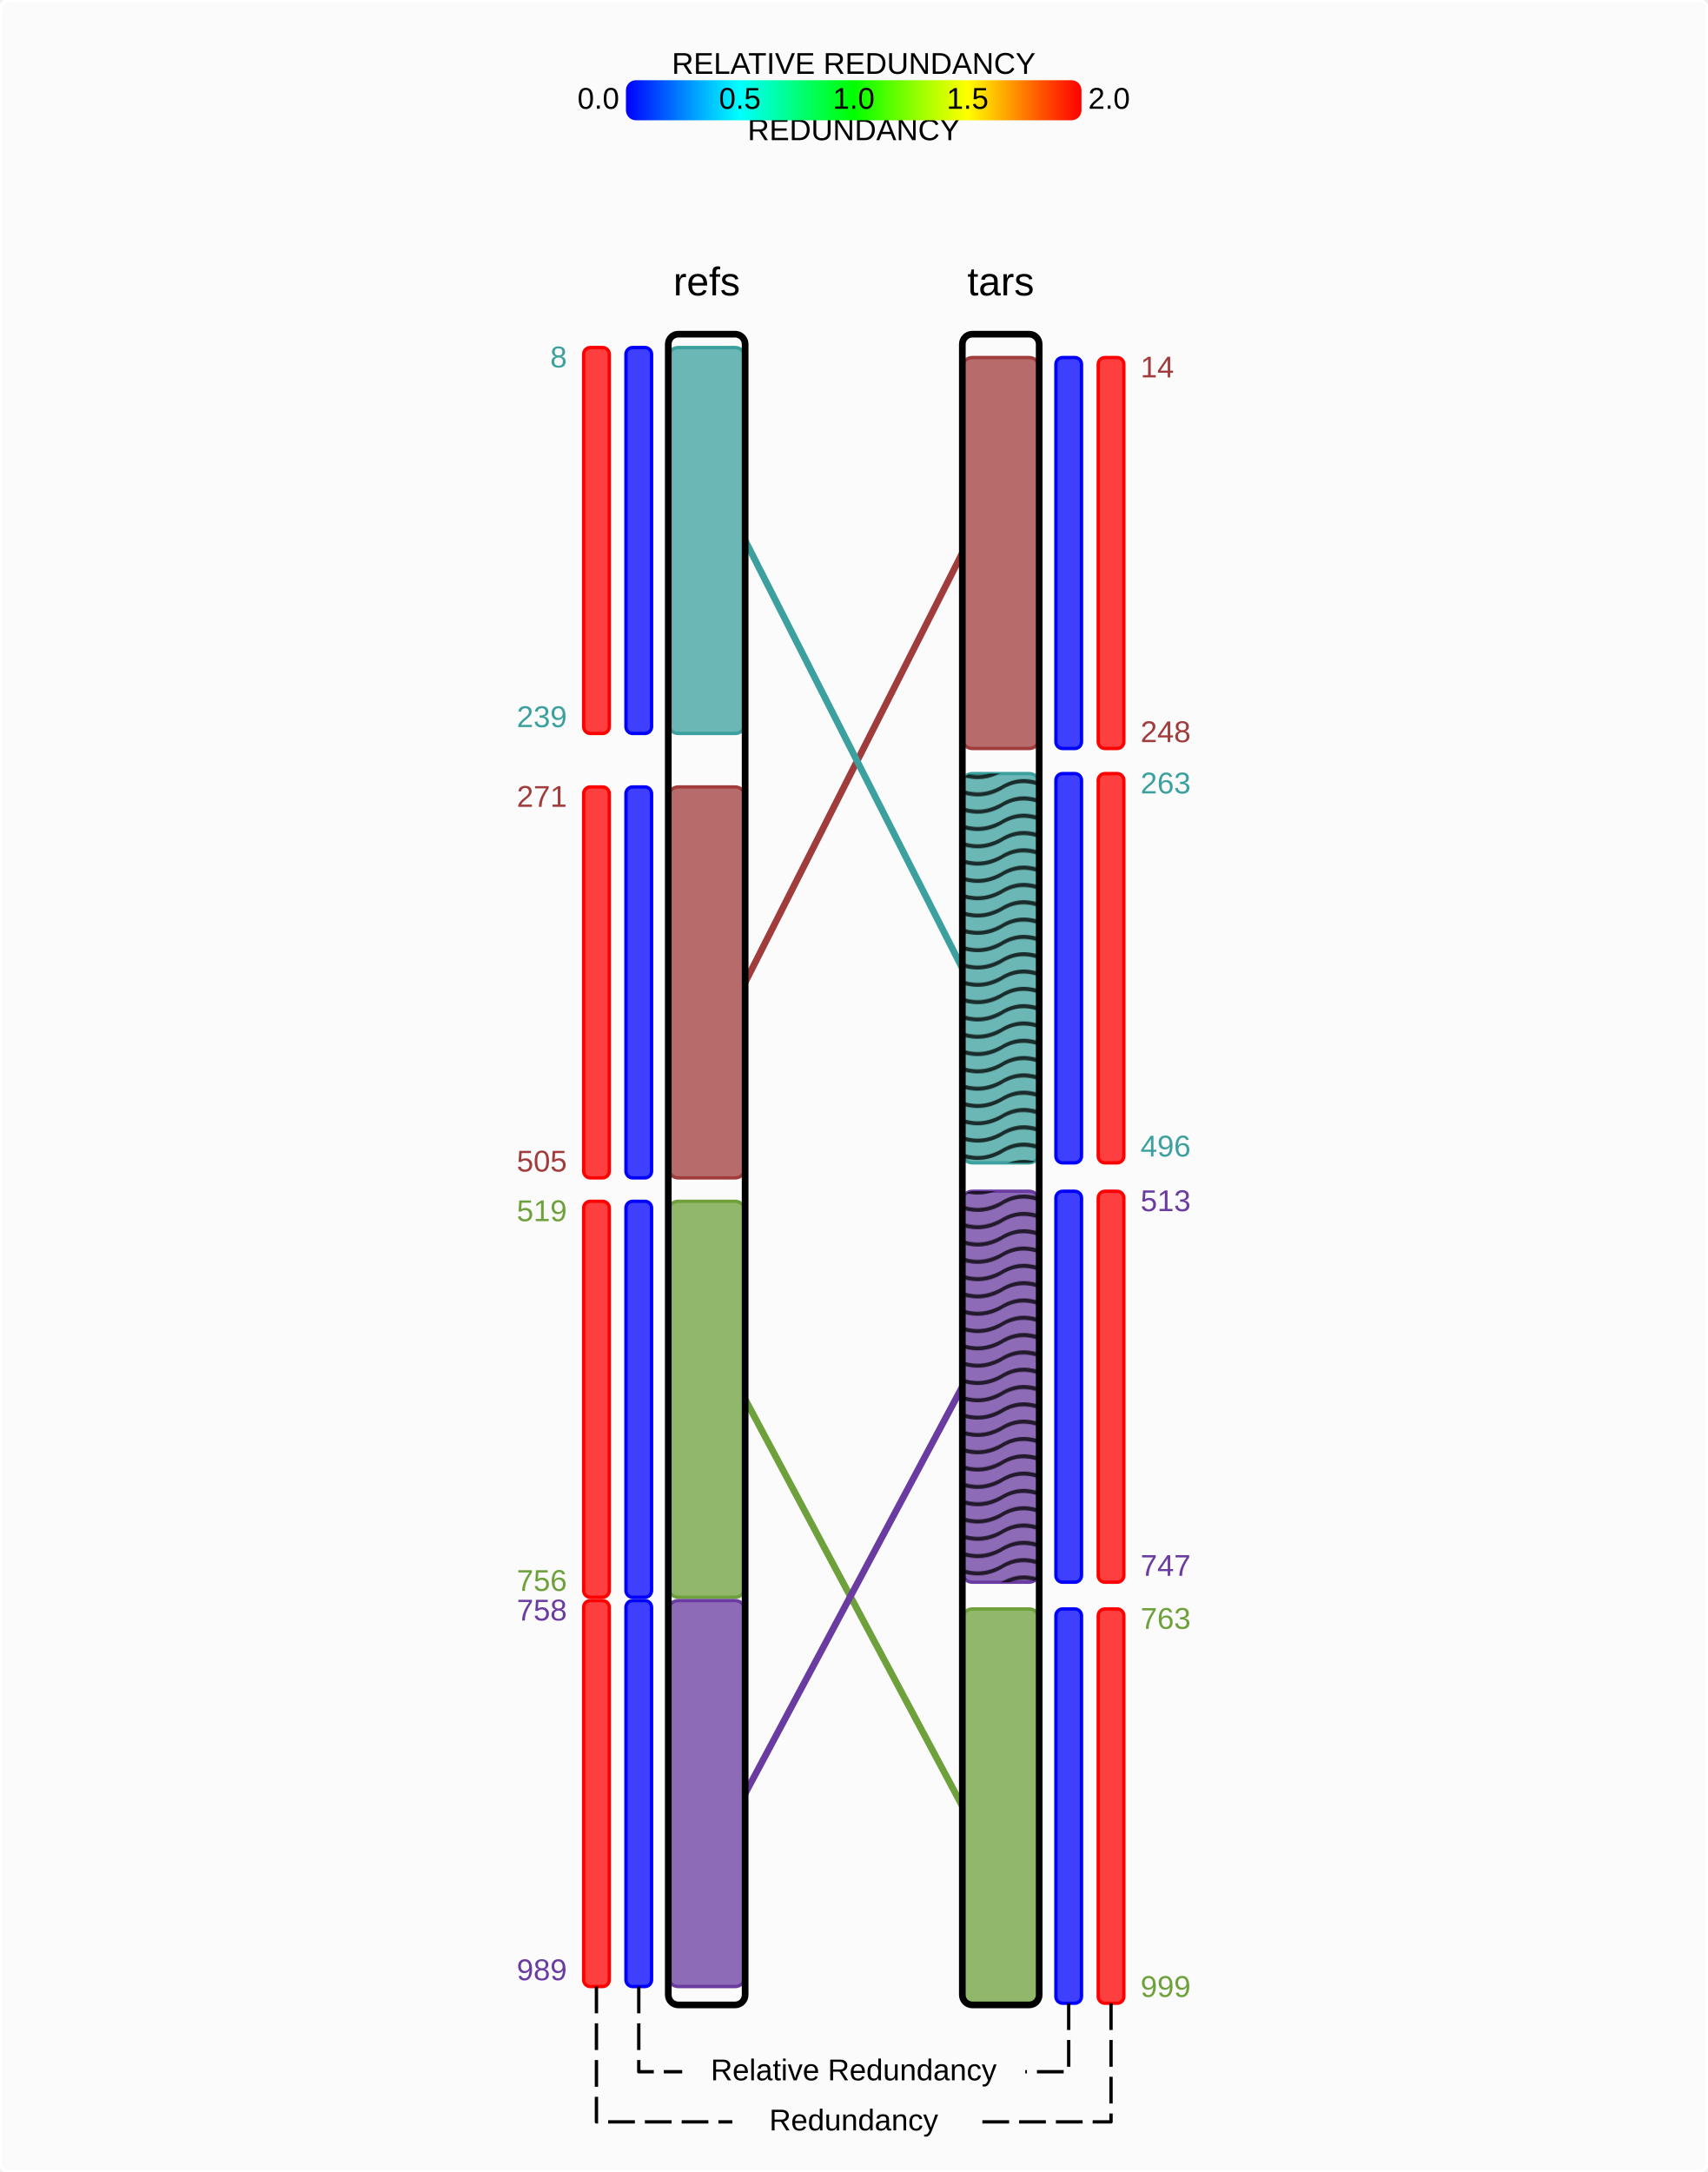
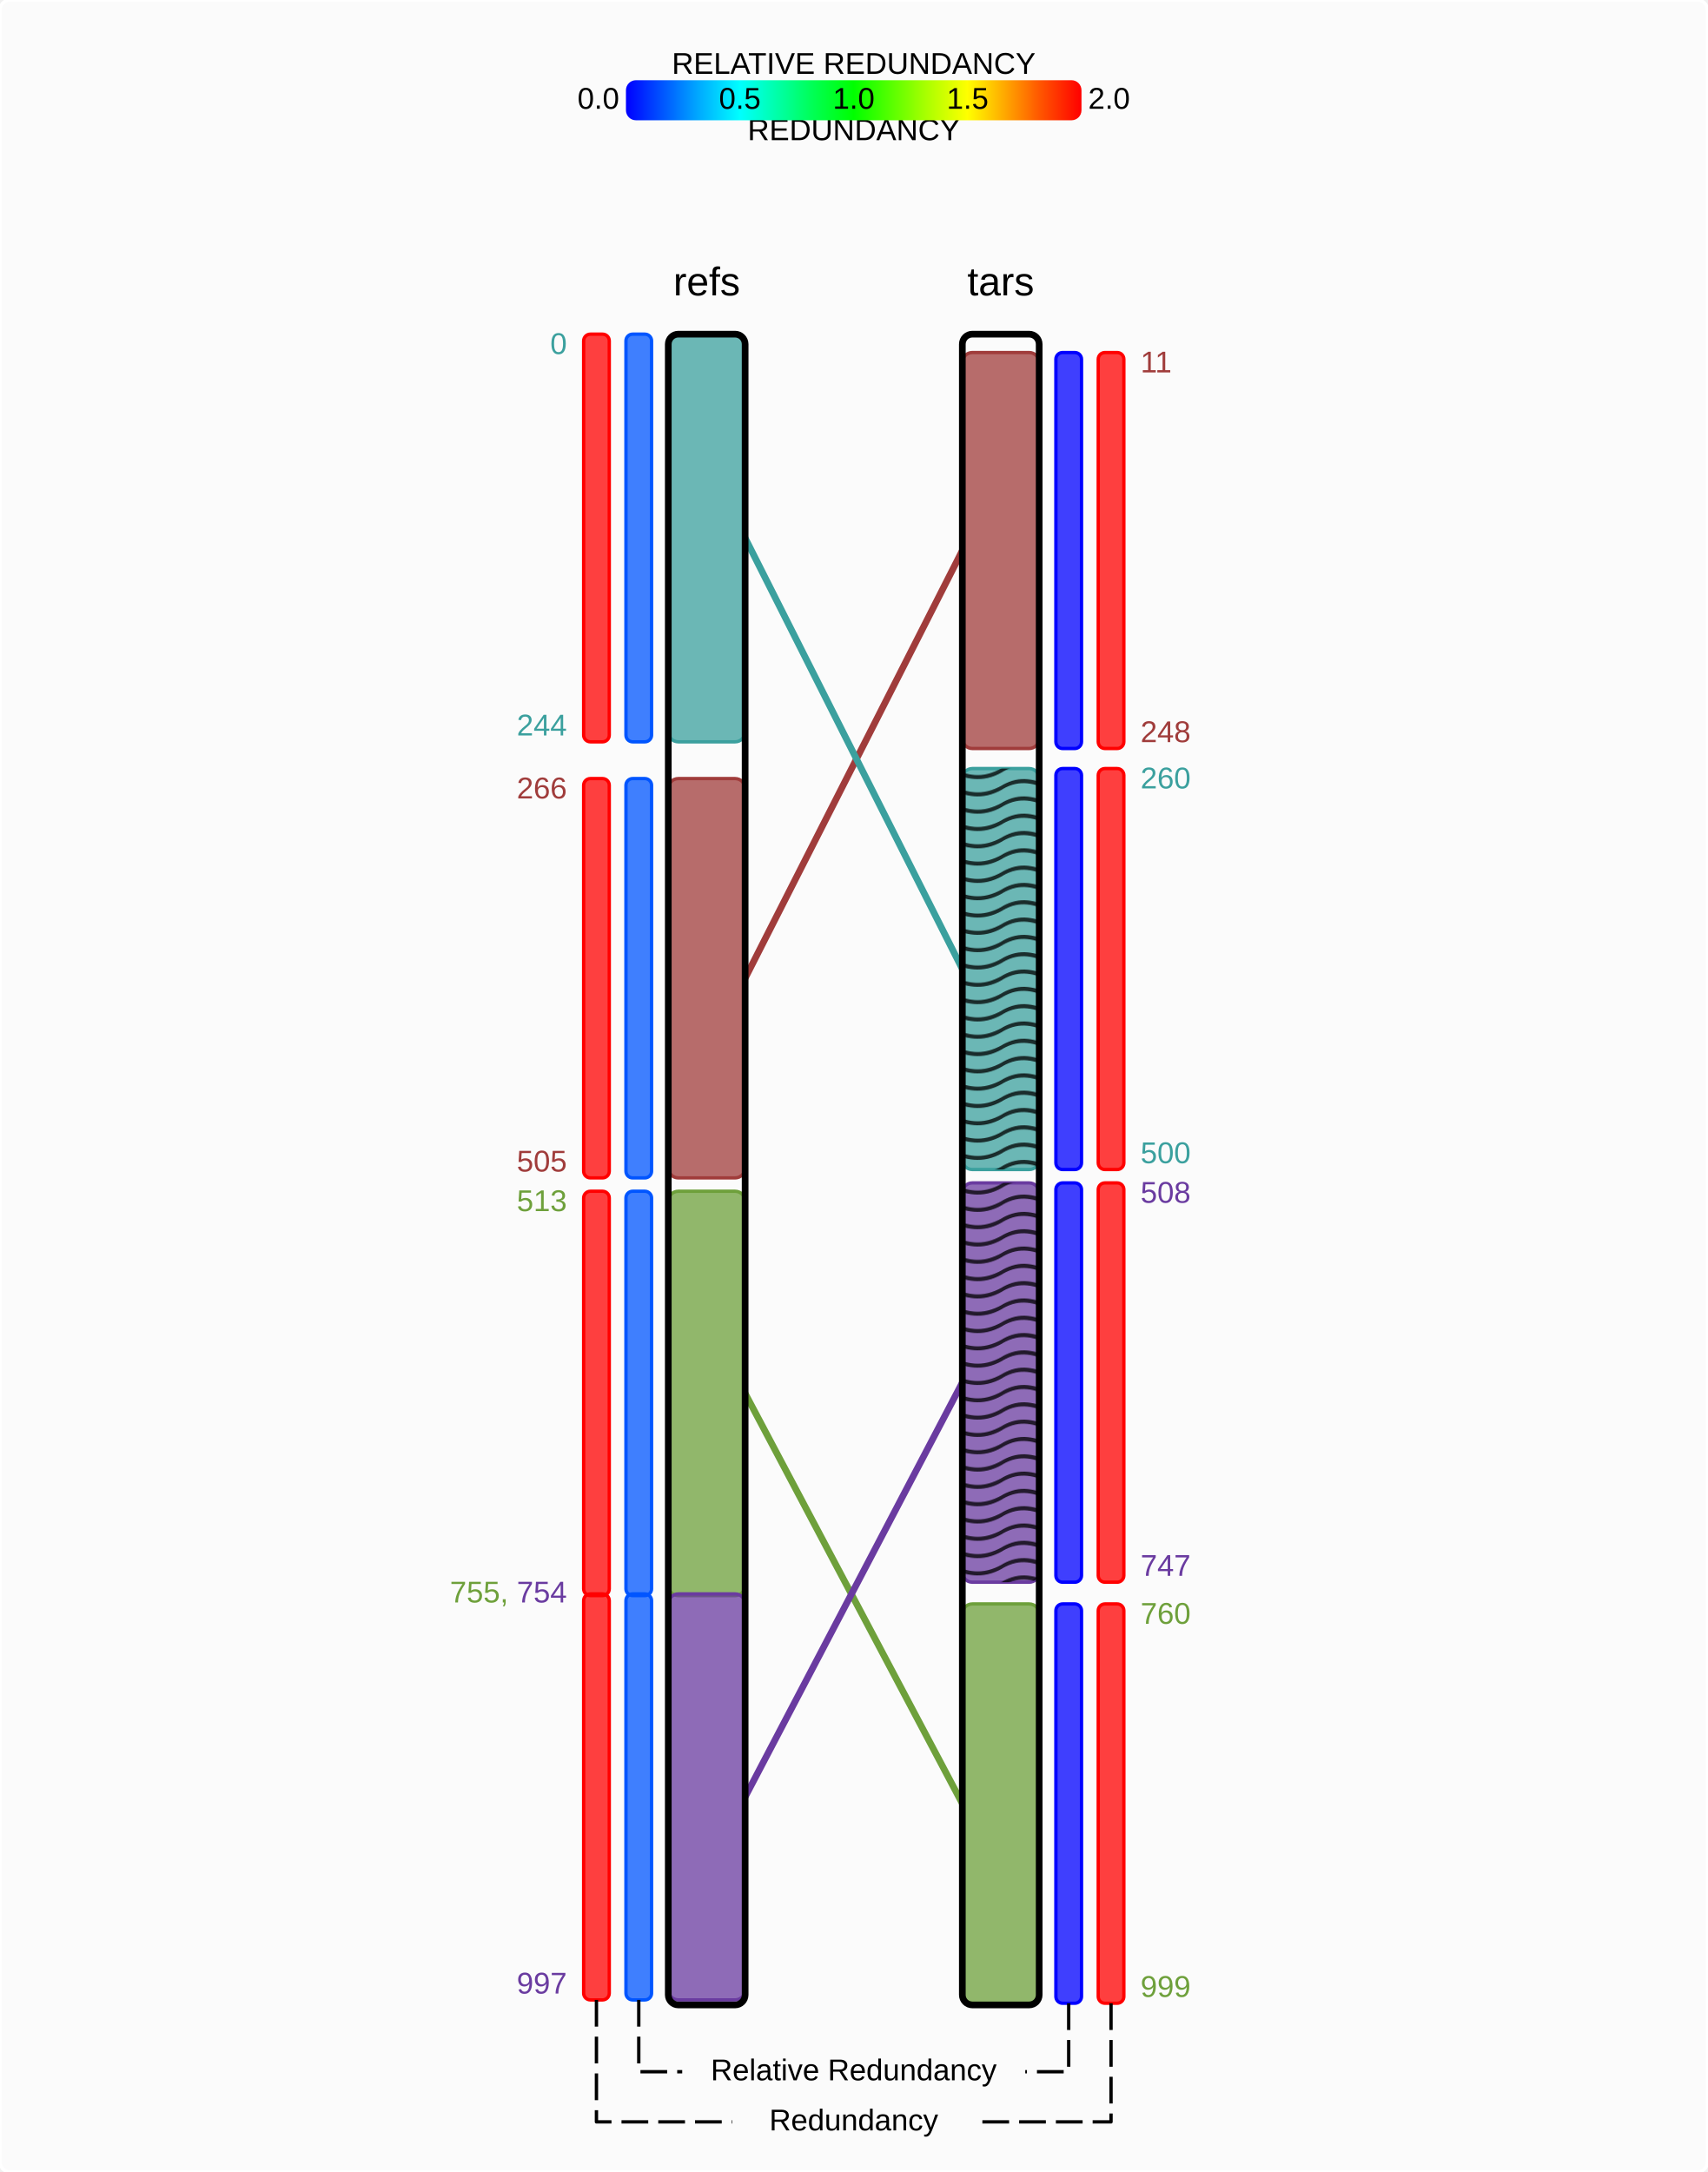
<svg xmlns="http://www.w3.org/2000/svg" width="511" height="650">
  <defs id="ffff">
    <pattern id="Wavy" height="5.181" width="30" patternUnits="userSpaceOnUse">
      <path d="M 7.597,0.061 C 5.079,-0.187 2.656,0.302 -0.01,1.788 L -0.01,3.061 C 2.773,1.431 5.173,1.052 7.472,1.280 C 9.770,1.508 11.969,2.361 14.253,3.218 C 18.820,4.931 23.804,6.676 30.066,3.061 L 30.062,1.788 C 23.622,5.497 19.246,3.770 14.691,2.061 C 12.413,1.207 10.115,0.311 7.597,0.061 z" fill="black" stroke="none" />
    </pattern>
  </defs>
  <defs id="ffff">
    <pattern id="WavyWhite" height="5.181" width="30" patternUnits="userSpaceOnUse">
      <path d="M 7.597,0.061 C 5.079,-0.187 2.656,0.302 -0.01,1.788 L -0.01,3.061 C 2.773,1.431 5.173,1.052 7.472,1.280 C 9.770,1.508 11.969,2.361 14.253,3.218 C 18.820,4.931 23.804,6.676 30.066,3.061 L 30.062,1.788 C 23.622,5.497 19.246,3.770 14.691,2.061 C 12.413,1.207 10.115,0.311 7.597,0.061 z" fill="white" stroke="none" />
    </pattern>
  </defs>
  <rect fill="white" stroke="white" fill-opacity="0.75" width="511.00" height="650.00" x="0.00" y="0.00" ry="3" />
  <text id="211.50000085.000000" x="211.50" y="85.00" dominant-baseline="middle" transform="" font-size="12px" font-weight="normal" font-family="Arial" fill="black" text-align="start" line-height="125%%" text-anchor="middle">refs</text>
  <text id="299.50000085.000000" x="299.50" y="85.00" dominant-baseline="middle" transform="" font-size="12px" font-weight="normal" font-family="Arial" fill="black" text-align="start" line-height="125%%" text-anchor="middle">tars</text>
-   <text id="169.666667104.000000" x="169.67" y="104.00" dominant-baseline="text-before-edge" transform="" font-size="9px" font-weight="normal" font-family="Arial" fill="black" text-align="start" line-height="125%%" text-anchor="end">
-     <tspan id="2" style="fill:#3BA09E">8</tspan>
+   <text id="169.666667100.000000" x="169.67" y="100.00" dominant-baseline="text-before-edge" transform="" font-size="9px" font-weight="normal" font-family="Arial" fill="black" text-align="start" line-height="125%%" text-anchor="end">
+     <tspan id="2" style="fill:#3BA09E">0</tspan>
  </text>
-   <text id="169.666667219.500000" x="169.67" y="219.50" dominant-baseline="text-after-edge" transform="" font-size="9px" font-weight="normal" font-family="Arial" fill="black" text-align="start" line-height="125%%" text-anchor="end">
-     <tspan id="2" style="fill:#3BA09E">239</tspan>
+   <text id="169.666667222.000000" x="169.67" y="222.00" dominant-baseline="text-after-edge" transform="" font-size="9px" font-weight="normal" font-family="Arial" fill="black" text-align="start" line-height="125%%" text-anchor="end">
+     <tspan id="2" style="fill:#3BA09E">244</tspan>
  </text>
-   <text id="169.666667235.500000" x="169.67" y="235.50" dominant-baseline="text-before-edge" transform="" font-size="9px" font-weight="normal" font-family="Arial" fill="black" text-align="start" line-height="125%%" text-anchor="end">
-     <tspan id="0" style="fill:#A03C3B">271</tspan>
+   <text id="169.666667233.000000" x="169.67" y="233.00" dominant-baseline="text-before-edge" transform="" font-size="9px" font-weight="normal" font-family="Arial" fill="black" text-align="start" line-height="125%%" text-anchor="end">
+     <tspan id="0" style="fill:#A03C3B">266</tspan>
  </text>
  <text id="169.666667352.500000" x="169.67" y="352.50" dominant-baseline="text-after-edge" transform="" font-size="9px" font-weight="normal" font-family="Arial" fill="black" text-align="start" line-height="125%%" text-anchor="end">
    <tspan id="0" style="fill:#A03C3B">505</tspan>
  </text>
-   <text id="169.666667359.500000" x="169.67" y="359.50" dominant-baseline="text-before-edge" transform="" font-size="9px" font-weight="normal" font-family="Arial" fill="black" text-align="start" line-height="125%%" text-anchor="end">
-     <tspan id="1" style="fill:#6EA03B">519</tspan>
+   <text id="169.666667356.500000" x="169.67" y="356.50" dominant-baseline="text-before-edge" transform="" font-size="9px" font-weight="normal" font-family="Arial" fill="black" text-align="start" line-height="125%%" text-anchor="end">
+     <tspan id="1" style="fill:#6EA03B">513</tspan>
  </text>
-   <text id="169.666667478.000000" x="169.67" y="478.00" dominant-baseline="text-after-edge" transform="" font-size="9px" font-weight="normal" font-family="Arial" fill="black" text-align="start" line-height="125%%" text-anchor="end">
-     <tspan id="1" style="fill:#6EA03B">756</tspan>
+   <text id="169.666667477.000000" x="169.67" y="477.00" dominant-baseline="middle" transform="" font-size="9px" font-weight="normal" font-family="Arial" fill="black" text-align="start" line-height="125%%" text-anchor="end">
+     <tspan id="1" style="fill:#6EA03B">755, </tspan>
+     <tspan id="3" style="fill:#6A3BA0">754</tspan>
  </text>
-   <text id="169.666667479.000000" x="169.67" y="479.00" dominant-baseline="text-before-edge" transform="" font-size="9px" font-weight="normal" font-family="Arial" fill="black" text-align="start" line-height="125%%" text-anchor="end">
-     <tspan id="3" style="fill:#6A3BA0">758</tspan>
+   <text id="169.666667598.500000" x="169.67" y="598.50" dominant-baseline="text-after-edge" transform="" font-size="9px" font-weight="normal" font-family="Arial" fill="black" text-align="start" line-height="125%%" text-anchor="end">
+     <tspan id="3" style="fill:#6A3BA0">997</tspan>
  </text>
-   <text id="169.666667594.500000" x="169.67" y="594.50" dominant-baseline="text-after-edge" transform="" font-size="9px" font-weight="normal" font-family="Arial" fill="black" text-align="start" line-height="125%%" text-anchor="end">
-     <tspan id="3" style="fill:#6A3BA0">989</tspan>
-   </text>
-   <text id="341.333333107.000000" x="341.33" y="107.00" dominant-baseline="text-before-edge" transform="" font-size="9px" font-weight="normal" font-family="Arial" fill="black" text-align="start" line-height="125%%" text-anchor="start">
-     <tspan id="0" style="fill:#A03C3B">14</tspan>
+   <text id="341.333333105.500000" x="341.33" y="105.50" dominant-baseline="text-before-edge" transform="" font-size="9px" font-weight="normal" font-family="Arial" fill="black" text-align="start" line-height="125%%" text-anchor="start">
+     <tspan id="0" style="fill:#A03C3B">11</tspan>
  </text>
  <text id="341.333333224.000000" x="341.33" y="224.00" dominant-baseline="text-after-edge" transform="" font-size="9px" font-weight="normal" font-family="Arial" fill="black" text-align="start" line-height="125%%" text-anchor="start">
    <tspan id="0" style="fill:#A03C3B">248</tspan>
  </text>
-   <text id="341.333333231.500000" x="341.33" y="231.50" dominant-baseline="text-before-edge" transform="" font-size="9px" font-weight="normal" font-family="Arial" fill="black" text-align="start" line-height="125%%" text-anchor="start">
-     <tspan id="2" style="fill:#3BA09E">263</tspan>
+   <text id="341.333333230.000000" x="341.33" y="230.00" dominant-baseline="text-before-edge" transform="" font-size="9px" font-weight="normal" font-family="Arial" fill="black" text-align="start" line-height="125%%" text-anchor="start">
+     <tspan id="2" style="fill:#3BA09E">260</tspan>
  </text>
-   <text id="341.333333348.000000" x="341.33" y="348.00" dominant-baseline="text-after-edge" transform="" font-size="9px" font-weight="normal" font-family="Arial" fill="black" text-align="start" line-height="125%%" text-anchor="start">
-     <tspan id="2" style="fill:#3BA09E">496</tspan>
+   <text id="341.333333350.000000" x="341.33" y="350.00" dominant-baseline="text-after-edge" transform="" font-size="9px" font-weight="normal" font-family="Arial" fill="black" text-align="start" line-height="125%%" text-anchor="start">
+     <tspan id="2" style="fill:#3BA09E">500</tspan>
  </text>
-   <text id="341.333333356.500000" x="341.33" y="356.50" dominant-baseline="text-before-edge" transform="" font-size="9px" font-weight="normal" font-family="Arial" fill="black" text-align="start" line-height="125%%" text-anchor="start">
-     <tspan id="3" style="fill:#6A3BA0">513</tspan>
+   <text id="341.333333354.000000" x="341.33" y="354.00" dominant-baseline="text-before-edge" transform="" font-size="9px" font-weight="normal" font-family="Arial" fill="black" text-align="start" line-height="125%%" text-anchor="start">
+     <tspan id="3" style="fill:#6A3BA0">508</tspan>
  </text>
  <text id="341.333333473.500000" x="341.33" y="473.50" dominant-baseline="text-after-edge" transform="" font-size="9px" font-weight="normal" font-family="Arial" fill="black" text-align="start" line-height="125%%" text-anchor="start">
    <tspan id="3" style="fill:#6A3BA0">747</tspan>
  </text>
-   <text id="341.333333481.500000" x="341.33" y="481.50" dominant-baseline="text-before-edge" transform="" font-size="9px" font-weight="normal" font-family="Arial" fill="black" text-align="start" line-height="125%%" text-anchor="start">
-     <tspan id="1" style="fill:#6EA03B">763</tspan>
+   <text id="341.333333480.000000" x="341.33" y="480.00" dominant-baseline="text-before-edge" transform="" font-size="9px" font-weight="normal" font-family="Arial" fill="black" text-align="start" line-height="125%%" text-anchor="start">
+     <tspan id="1" style="fill:#6EA03B">760</tspan>
  </text>
  <text id="341.333333599.500000" x="341.33" y="599.50" dominant-baseline="text-after-edge" transform="" font-size="9px" font-weight="normal" font-family="Arial" fill="black" text-align="start" line-height="125%%" text-anchor="start">
    <tspan id="1" style="fill:#6EA03B">999</tspan>
  </text>
-   <rect fill="#A03C3B" stroke="#A03C3B" fill-opacity="0.75" width="23.00" height="117.00" x="200.00" y="235.50" ry="3" />
-   <rect id="rect3777" fill="#0000ff" stroke="#0000ff" fill-opacity="0.75" width="7.67" height="117.00" x="187.33" y="235.50" ry="2" />
-   <rect fill="#ff0000" stroke="#ff0000" fill-opacity="0.75" width="7.67" height="117.00" x="174.67" y="235.50" ry="2" />
-   <rect fill="#A03C3B" stroke="#A03C3B" fill-opacity="0.75" width="23.00" height="117.00" x="288.00" y="107.00" ry="3" />
-   <rect id="rect3777" fill="#0000ff" stroke="#0000ff" fill-opacity="0.75" width="7.67" height="117.00" x="316.00" y="107.00" ry="2" />
-   <rect fill="#ff0000" stroke="#ff0000" fill-opacity="0.75" width="7.67" height="117.00" x="328.67" y="107.00" ry="2" />
-   <line id="223.000000294.000000288.000000165.500000" x1="223.00" y1="294.00" x2="288.00" y2="165.50" stroke="#A03C3B" stroke-width="2.00" />
-   <rect fill="#6EA03B" stroke="#6EA03B" fill-opacity="0.75" width="23.00" height="118.50" x="200.00" y="359.50" ry="3" />
-   <rect id="rect3777" fill="#0000ff" stroke="#0000ff" fill-opacity="0.75" width="7.67" height="118.50" x="187.33" y="359.50" ry="2" />
-   <rect fill="#ff0000" stroke="#ff0000" fill-opacity="0.75" width="7.67" height="118.50" x="174.67" y="359.50" ry="2" />
-   <rect fill="#6EA03B" stroke="#6EA03B" fill-opacity="0.75" width="23.00" height="118.00" x="288.00" y="481.50" ry="3" />
-   <rect id="rect3777" fill="#0000ff" stroke="#0000ff" fill-opacity="0.75" width="7.67" height="118.00" x="316.00" y="481.50" ry="2" />
-   <rect fill="#ff0000" stroke="#ff0000" fill-opacity="0.75" width="7.67" height="118.00" x="328.67" y="481.50" ry="2" />
-   <line id="223.000000418.750000288.000000540.500000" x1="223.00" y1="418.75" x2="288.00" y2="540.50" stroke="#6EA03B" stroke-width="2.00" />
-   <rect fill="#3BA09E" stroke="#3BA09E" fill-opacity="0.75" width="23.00" height="115.50" x="200.00" y="104.00" ry="3" />
-   <rect id="rect3777" fill="#0000ff" stroke="#0000ff" fill-opacity="0.75" width="7.67" height="115.50" x="187.33" y="104.00" ry="2" />
-   <rect fill="#ff0000" stroke="#ff0000" fill-opacity="0.75" width="7.67" height="115.50" x="174.67" y="104.00" ry="2" />
-   <rect fill="#3BA09E" stroke="#3BA09E" fill-opacity="0.75" width="23.00" height="116.50" x="288.00" y="231.50" ry="3" />
-   <rect fill-opacity="0.75" stroke-width="2" fill="url(#Wavy)" width="23.00" height="116.50" x="288.00" y="231.50" ry="3" />
-   <rect id="rect3777" fill="#0000ff" stroke="#0000ff" fill-opacity="0.75" width="7.67" height="116.50" x="316.00" y="231.50" ry="2" />
-   <rect fill="#ff0000" stroke="#ff0000" fill-opacity="0.75" width="7.67" height="116.50" x="328.67" y="231.50" ry="2" />
-   <line id="223.000000161.750000288.000000289.750000" x1="223.00" y1="161.75" x2="288.00" y2="289.75" stroke="#3BA09E" stroke-width="2.00" />
-   <rect fill="#6A3BA0" stroke="#6A3BA0" fill-opacity="0.75" width="23.00" height="115.50" x="200.00" y="479.00" ry="3" />
-   <rect id="rect3777" fill="#0000ff" stroke="#0000ff" fill-opacity="0.75" width="7.67" height="115.50" x="187.33" y="479.00" ry="2" />
-   <rect fill="#ff0000" stroke="#ff0000" fill-opacity="0.75" width="7.67" height="115.50" x="174.67" y="479.00" ry="2" />
-   <rect fill="#6A3BA0" stroke="#6A3BA0" fill-opacity="0.75" width="23.00" height="117.00" x="288.00" y="356.50" ry="3" />
-   <rect fill-opacity="0.75" stroke-width="2" fill="url(#Wavy)" width="23.00" height="117.00" x="288.00" y="356.50" ry="3" />
-   <rect id="rect3777" fill="#0000ff" stroke="#0000ff" fill-opacity="0.75" width="7.67" height="117.00" x="316.00" y="356.50" ry="2" />
-   <rect fill="#ff0000" stroke="#ff0000" fill-opacity="0.75" width="7.67" height="117.00" x="328.67" y="356.50" ry="2" />
-   <line id="223.000000536.750000288.000000415.000000" x1="223.00" y1="536.75" x2="288.00" y2="415.00" stroke="#6A3BA0" stroke-width="2.00" />
+   <rect fill="#A03C3B" stroke="#A03C3B" fill-opacity="0.75" width="23.00" height="119.50" x="200.00" y="233.00" ry="3" />
+   <rect id="rect3777" fill="#0055ff" stroke="#0055ff" fill-opacity="0.75" width="7.67" height="119.50" x="187.33" y="233.00" ry="2" />
+   <rect fill="#ff0000" stroke="#ff0000" fill-opacity="0.75" width="7.67" height="119.50" x="174.67" y="233.00" ry="2" />
+   <rect fill="#A03C3B" stroke="#A03C3B" fill-opacity="0.75" width="23.00" height="118.50" x="288.00" y="105.50" ry="3" />
+   <rect id="rect3777" fill="#0000ff" stroke="#0000ff" fill-opacity="0.75" width="7.67" height="118.50" x="316.00" y="105.50" ry="2" />
+   <rect fill="#ff0000" stroke="#ff0000" fill-opacity="0.75" width="7.67" height="118.50" x="328.67" y="105.50" ry="2" />
+   <line id="223.000000292.750000288.000000164.750000" x1="223.00" y1="292.75" x2="288.00" y2="164.75" stroke="#A03C3B" stroke-width="2.00" />
+   <rect fill="#6EA03B" stroke="#6EA03B" fill-opacity="0.75" width="23.00" height="121.00" x="200.00" y="356.50" ry="3" />
+   <rect id="rect3777" fill="#0055ff" stroke="#0055ff" fill-opacity="0.75" width="7.67" height="121.00" x="187.33" y="356.50" ry="2" />
+   <rect fill="#ff0000" stroke="#ff0000" fill-opacity="0.75" width="7.67" height="121.00" x="174.67" y="356.50" ry="2" />
+   <rect fill="#6EA03B" stroke="#6EA03B" fill-opacity="0.75" width="23.00" height="119.50" x="288.00" y="480.00" ry="3" />
+   <rect id="rect3777" fill="#0000ff" stroke="#0000ff" fill-opacity="0.75" width="7.67" height="119.50" x="316.00" y="480.00" ry="2" />
+   <rect fill="#ff0000" stroke="#ff0000" fill-opacity="0.75" width="7.67" height="119.50" x="328.67" y="480.00" ry="2" />
+   <line id="223.000000417.000000288.000000539.750000" x1="223.00" y1="417.00" x2="288.00" y2="539.75" stroke="#6EA03B" stroke-width="2.00" />
+   <rect fill="#3BA09E" stroke="#3BA09E" fill-opacity="0.75" width="23.00" height="122.00" x="200.00" y="100.00" ry="3" />
+   <rect id="rect3777" fill="#0055ff" stroke="#0055ff" fill-opacity="0.75" width="7.67" height="122.00" x="187.33" y="100.00" ry="2" />
+   <rect fill="#ff0000" stroke="#ff0000" fill-opacity="0.75" width="7.67" height="122.00" x="174.67" y="100.00" ry="2" />
+   <rect fill="#3BA09E" stroke="#3BA09E" fill-opacity="0.75" width="23.00" height="120.00" x="288.00" y="230.00" ry="3" />
+   <rect fill-opacity="0.75" stroke-width="2" fill="url(#Wavy)" width="23.00" height="120.00" x="288.00" y="230.00" ry="3" />
+   <rect id="rect3777" fill="#0000ff" stroke="#0000ff" fill-opacity="0.75" width="7.67" height="120.00" x="316.00" y="230.00" ry="2" />
+   <rect fill="#ff0000" stroke="#ff0000" fill-opacity="0.75" width="7.67" height="120.00" x="328.67" y="230.00" ry="2" />
+   <line id="223.000000161.000000288.000000290.000000" x1="223.00" y1="161.00" x2="288.00" y2="290.00" stroke="#3BA09E" stroke-width="2.00" />
+   <rect fill="#6A3BA0" stroke="#6A3BA0" fill-opacity="0.75" width="23.00" height="121.50" x="200.00" y="477.00" ry="3" />
+   <rect id="rect3777" fill="#0055ff" stroke="#0055ff" fill-opacity="0.75" width="7.67" height="121.50" x="187.33" y="477.00" ry="2" />
+   <rect fill="#ff0000" stroke="#ff0000" fill-opacity="0.75" width="7.67" height="121.50" x="174.67" y="477.00" ry="2" />
+   <rect fill="#6A3BA0" stroke="#6A3BA0" fill-opacity="0.75" width="23.00" height="119.50" x="288.00" y="354.00" ry="3" />
+   <rect fill-opacity="0.75" stroke-width="2" fill="url(#Wavy)" width="23.00" height="119.50" x="288.00" y="354.00" ry="3" />
+   <rect id="rect3777" fill="#0000ff" stroke="#0000ff" fill-opacity="0.75" width="7.67" height="119.50" x="316.00" y="354.00" ry="2" />
+   <rect fill="#ff0000" stroke="#ff0000" fill-opacity="0.75" width="7.67" height="119.50" x="328.67" y="354.00" ry="2" />
+   <line id="223.000000537.750000288.000000413.750000" x1="223.00" y1="537.75" x2="288.00" y2="413.75" stroke="#6A3BA0" stroke-width="2.00" />
  <rect fill="none" stroke="#000000" stroke-width="2" stroke-linecap="butt" stroke-linejoin="miter" stroke-miterlimit="4" width="23.00" height="500.00" x="200.00" y="100.00" ry="3" />
  <rect fill="none" stroke="#000000" stroke-width="2" stroke-linecap="butt" stroke-linejoin="miter" stroke-miterlimit="4" width="23.00" height="500.00" x="288.00" y="100.00" ry="3" />
  <text id="255.50000024.000000" x="255.50" y="24.00" dominant-baseline="text-after-edge" transform="" font-size="9px" font-weight="normal" font-family="Arial" fill="black" text-align="start" line-height="125%%" text-anchor="middle">RELATIVE REDUNDANCY</text>
  <text id="255.50000036.000000" x="255.50" y="36.00" dominant-baseline="text-before-edge" transform="" font-size="9px" font-weight="normal" font-family="Arial" fill="black" text-align="start" line-height="125%%" text-anchor="middle">REDUNDANCY</text>
  <defs>
    <linearGradient id="grad187.33333324.000000" x1="0%" y1="0%" x2="100%" y2="0%">
      <stop offset="0%" stop-color="#0000ff" stop-opacity="1" />
      <stop offset="8%" stop-color="#0055ff" stop-opacity="1" />
      <stop offset="16%" stop-color="#00aaff" stop-opacity="1" />
      <stop offset="25%" stop-color="#00ffff" stop-opacity="1" />
      <stop offset="33%" stop-color="#00ffaa" stop-opacity="1" />
      <stop offset="41%" stop-color="#00ff55" stop-opacity="1" />
      <stop offset="50%" stop-color="#00ff00" stop-opacity="1" />
      <stop offset="58%" stop-color="#55ff00" stop-opacity="1" />
      <stop offset="66%" stop-color="#aaff00" stop-opacity="1" />
      <stop offset="75%" stop-color="#ffff00" stop-opacity="1" />
      <stop offset="83%" stop-color="#ffaa00" stop-opacity="1" />
      <stop offset="91%" stop-color="#ff5500" stop-opacity="1" />
      <stop offset="100%" stop-color="#ff0000" stop-opacity="1" />
    </linearGradient>
  </defs>
  <rect fill="url(#grad187.33333324.000000)" width="136.33" height="12.00" x="187.33" y="24.00" ry="3" />
  <text id="185.33333330.000000" x="185.33" y="30.00" dominant-baseline="middle" transform="" font-size="9px" font-weight="normal" font-family="Arial" fill="black" text-align="start" line-height="125%%" text-anchor="end">0.0</text>
  <text id="221.41666730.000000" x="221.42" y="30.00" dominant-baseline="middle" transform="" font-size="9px" font-weight="normal" font-family="Arial" fill="black" text-align="start" line-height="125%%" text-anchor="middle">0.5</text>
  <text id="255.50000030.000000" x="255.50" y="30.00" dominant-baseline="middle" transform="" font-size="9px" font-weight="normal" font-family="Arial" fill="black" text-align="start" line-height="125%%" text-anchor="middle">1.0</text>
  <text id="289.58333330.000000" x="289.58" y="30.00" dominant-baseline="middle" transform="" font-size="9px" font-weight="normal" font-family="Arial" fill="black" text-align="start" line-height="125%%" text-anchor="middle">1.5</text>
  <text id="325.66666730.000000" x="325.67" y="30.00" dominant-baseline="middle" transform="" font-size="9px" font-weight="normal" font-family="Arial" fill="black" text-align="start" line-height="125%%" text-anchor="start">2.0</text>
-   <path d="M 191.167,594.5 v 25.5 h 13" fill="none" stroke="black" stroke-linejoin="round" stroke-dasharray="8 3" stroke-width="1.00" />
+   <path d="M 191.167,598.5 v 21.5 h 13" fill="none" stroke="black" stroke-linejoin="round" stroke-dasharray="8 3" stroke-width="1.00" />
  <path d="M 319.833,599.5 v 20.5 h -13" fill="none" stroke="black" stroke-linejoin="round" stroke-dasharray="8 3" stroke-width="1.00" />
  <text id="255.500000620.000000" x="255.50" y="620.00" dominant-baseline="middle" transform="" font-size="9px" font-weight="normal" font-family="Arial" fill="black" text-align="start" line-height="125%%" text-anchor="middle">Relative Redundancy</text>
-   <path d="M 178.5,594.5 v 40.5 h 40.667" fill="none" stroke="black" stroke-linejoin="round" stroke-dasharray="8 3" stroke-width="1.00" />
+   <path d="M 178.5,598.5 v 36.5 h 40.667" fill="none" stroke="black" stroke-linejoin="round" stroke-dasharray="8 3" stroke-width="1.00" />
  <path d="M 332.5,599.5 v 35.5 h -40.667" fill="none" stroke="black" stroke-linejoin="round" stroke-dasharray="8 3" stroke-width="1.00" />
  <text id="255.500000635.000000" x="255.50" y="635.00" dominant-baseline="middle" transform="" font-size="9px" font-weight="normal" font-family="Arial" fill="black" text-align="start" line-height="125%%" text-anchor="middle">Redundancy</text>
</svg>
